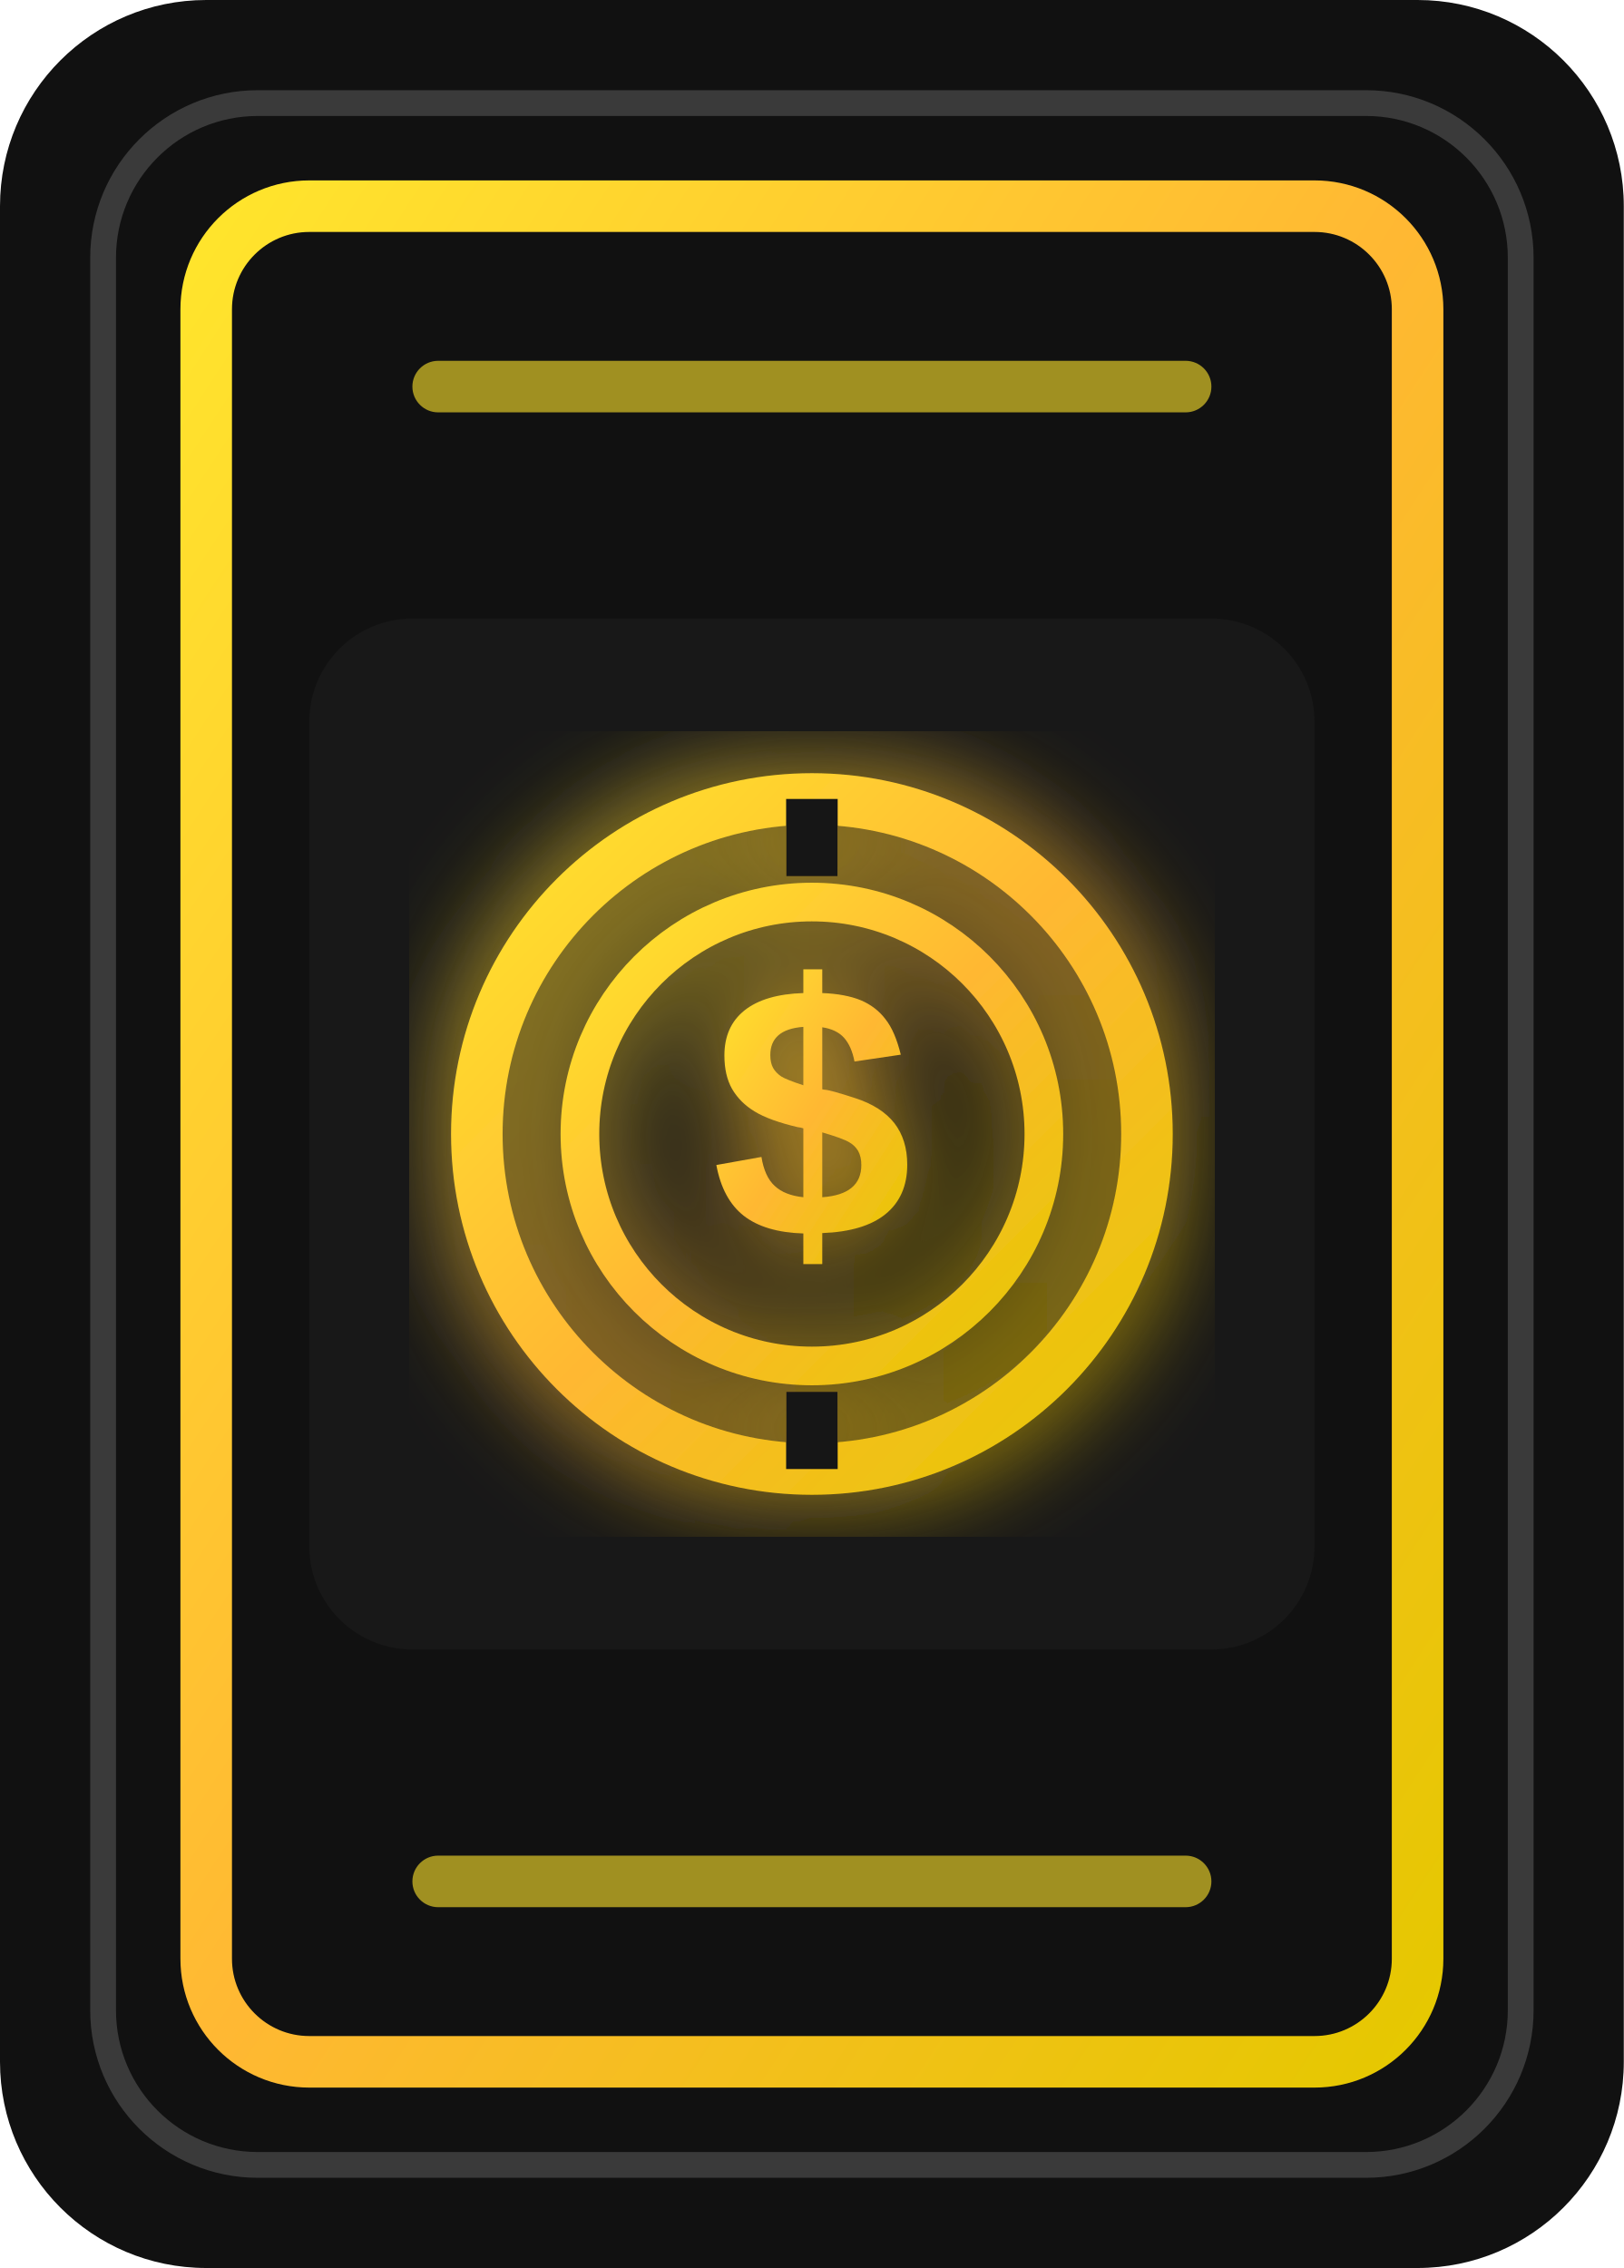
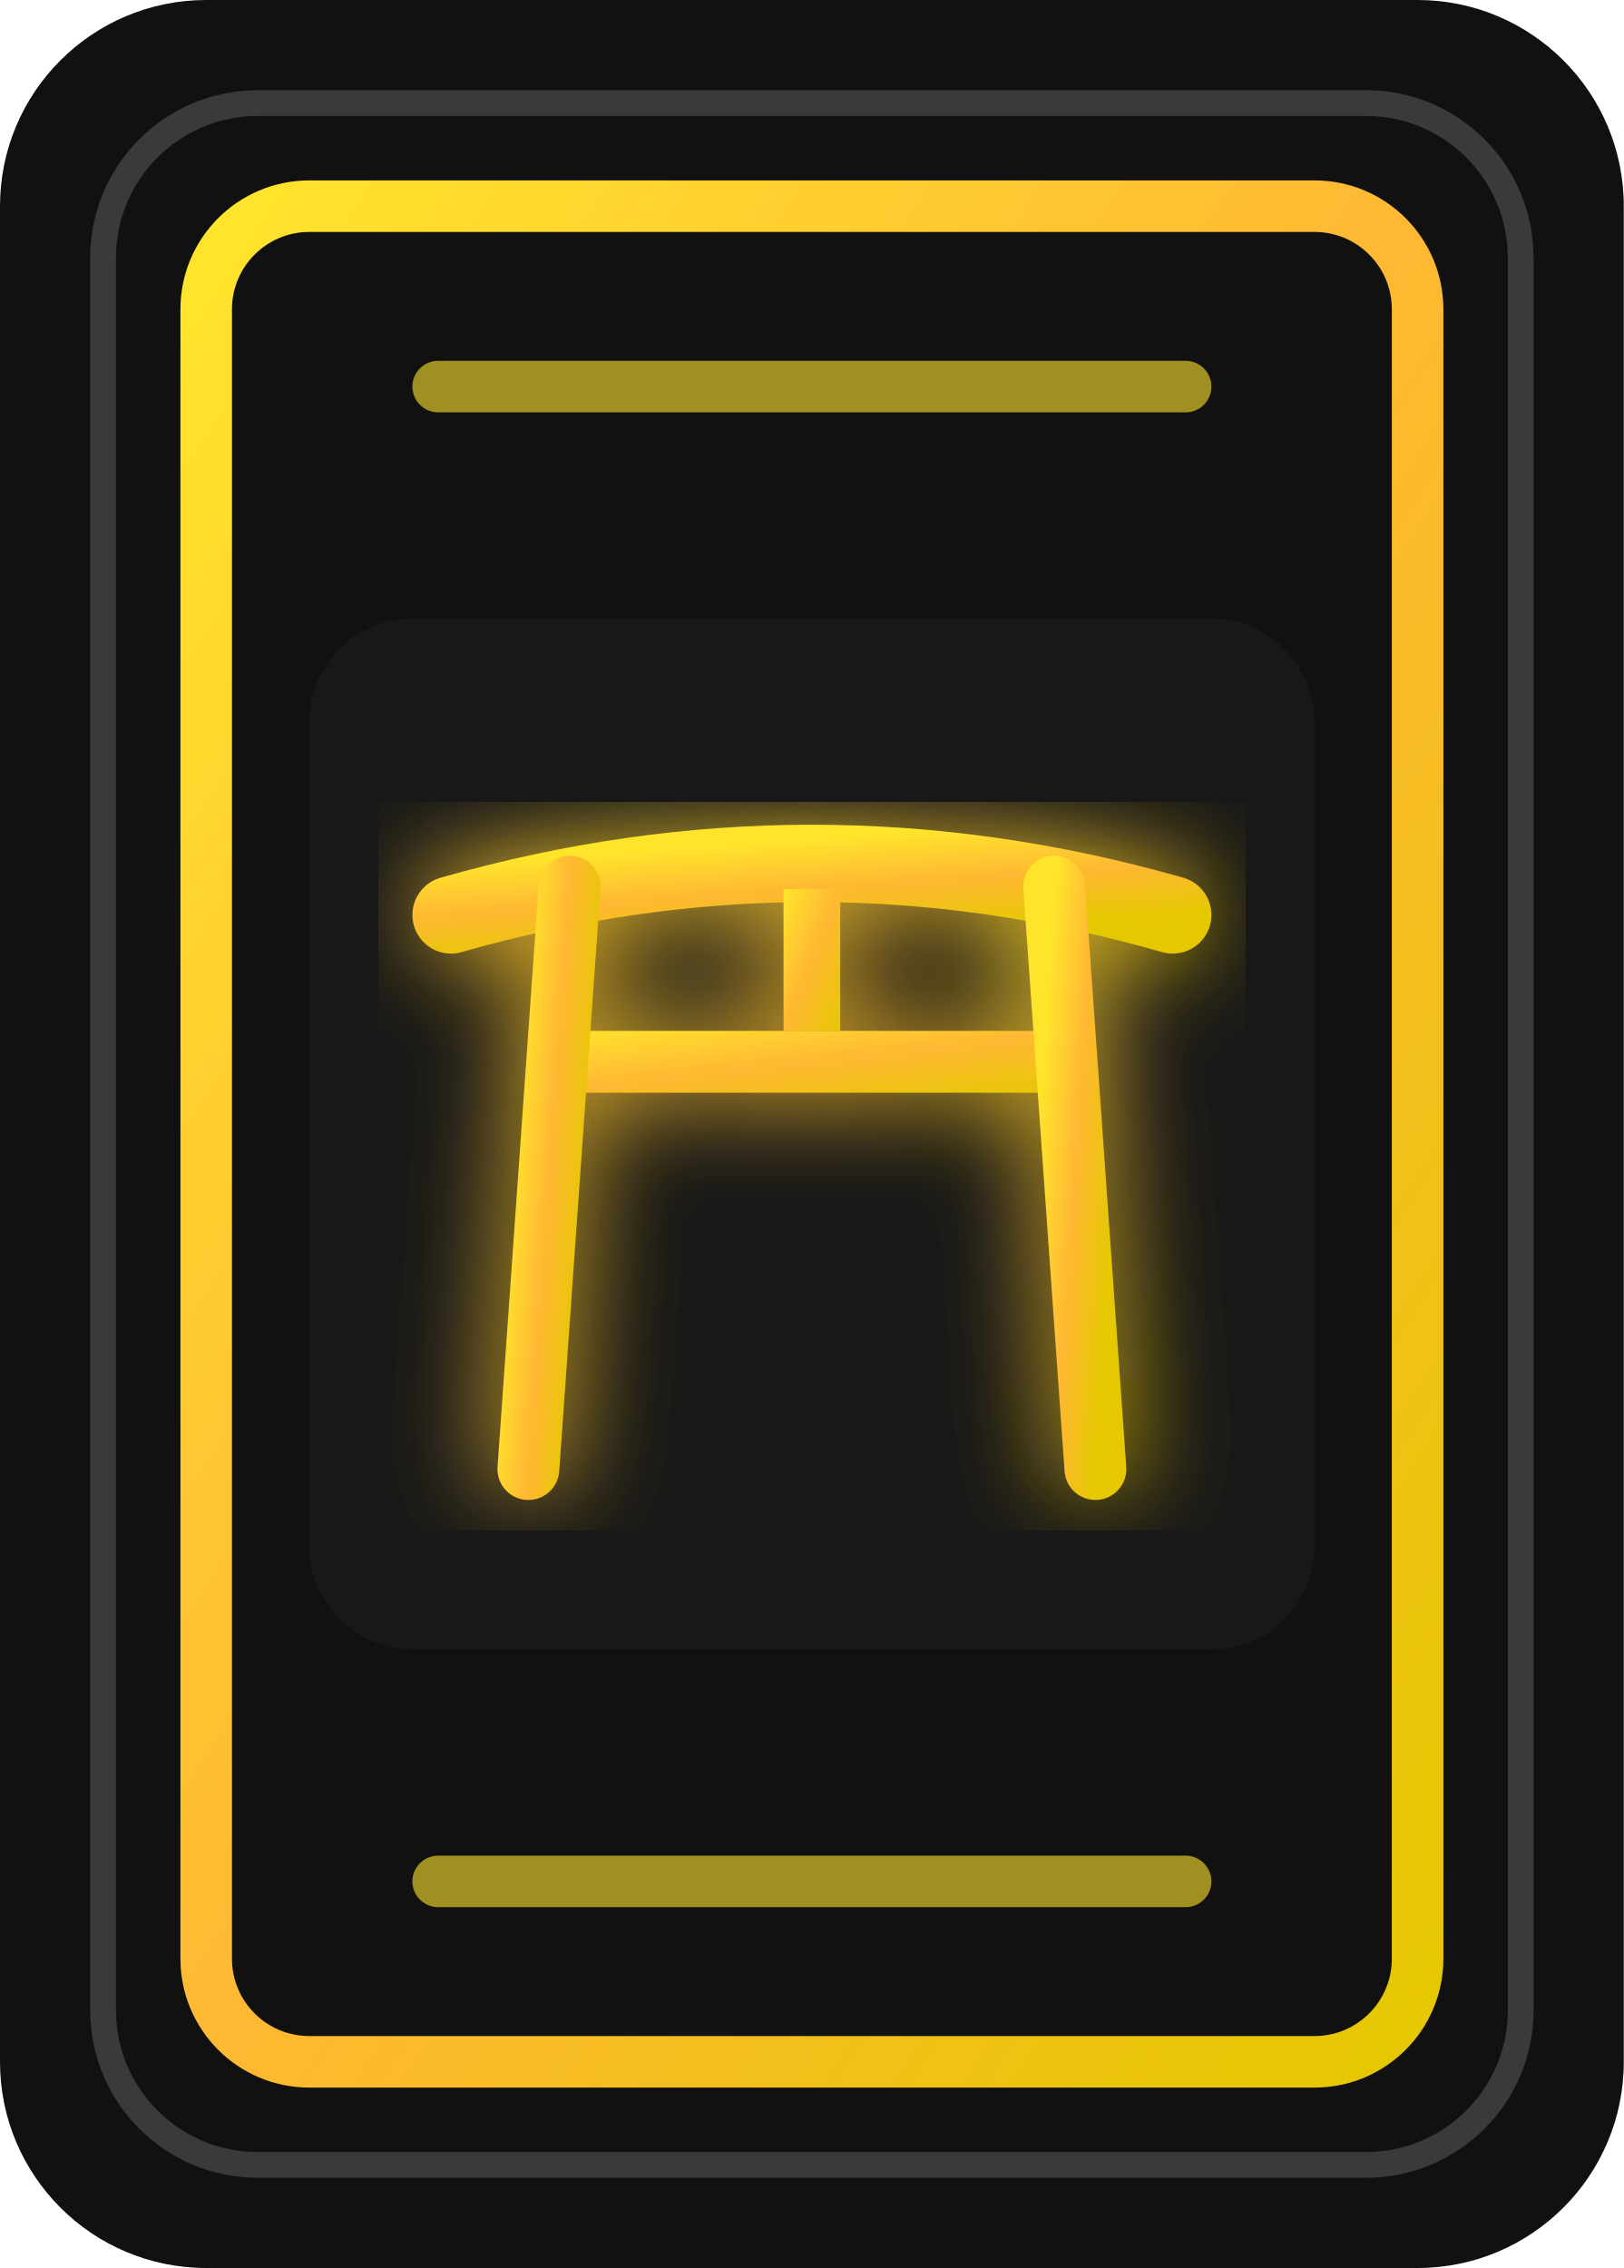
<svg xmlns="http://www.w3.org/2000/svg" viewBox="0 0 63 88">
  <defs>
    <linearGradient id="goldGradient" x1="0%" y1="0%" x2="100%" y2="100%">
      <stop offset="0%" style="stop-color:#ffe52c" />
      <stop offset="50%" style="stop-color:#ffb833" />
      <stop offset="100%" style="stop-color:#e5c800" />
    </linearGradient>
    <filter id="glow">
      <feGaussianBlur stdDeviation="2" result="coloredBlur" />
      <feMerge>
        <feMergeNode in="coloredBlur" />
        <feMergeNode in="SourceGraphic" />
      </feMerge>
    </filter>
  </defs>
  <rect width="63" height="88" rx="8" fill="#111111" />
  <rect x="4" y="4" width="55" height="80" rx="6" fill="none" stroke="#3a3a3a" stroke-width="1" />
  <rect x="8" y="8" width="47" height="72" rx="4" fill="none" stroke="url(#goldGradient)" stroke-width="2" />
  <rect x="12" y="24" width="39" height="40" rx="4" fill="#181818" />
  <g filter="url(#glow)" transform="translate(31.5, 44)">
-     <circle cx="0" cy="0" r="13" fill="none" stroke="url(#goldGradient)" stroke-width="2" />
-     <circle cx="0" cy="0" r="9" fill="none" stroke="url(#goldGradient)" stroke-width="1.5" />
-     <text x="0" y="4" font-family="Arial, sans-serif" font-size="14" font-weight="bold" text-anchor="middle" fill="url(#goldGradient)">$</text>
-     <rect x="-1" y="-13" width="2" height="3" fill="#181818" />
-     <rect x="-1" y="10" width="2" height="3" fill="#181818" />
+     <path d="M -14,-8.5 Q 0,-12.5 14,-8.5" fill="none" stroke="url(#goldGradient)" stroke-width="3" stroke-linecap="round" />
+     <rect x="-1.1" y="-9.5" width="2.2" height="5.5" fill="url(#goldGradient)" />
+     <rect x="-11" y="-4" width="22" height="2.4" rx="1.2" fill="url(#goldGradient)" />
+     <path d="M -9.4,-9.6 L -11,13" fill="none" stroke="url(#goldGradient)" stroke-width="2.4" stroke-linecap="round" />
+     <path d="M 9.4,-9.6 L 11,13" fill="none" stroke="url(#goldGradient)" stroke-width="2.4" stroke-linecap="round" />
  </g>
  <rect x="16" y="14" width="31" height="2" rx="1" fill="#ffe52c" opacity="0.6" />
  <rect x="16" y="72" width="31" height="2" rx="1" fill="#ffe52c" opacity="0.6" />
</svg>
